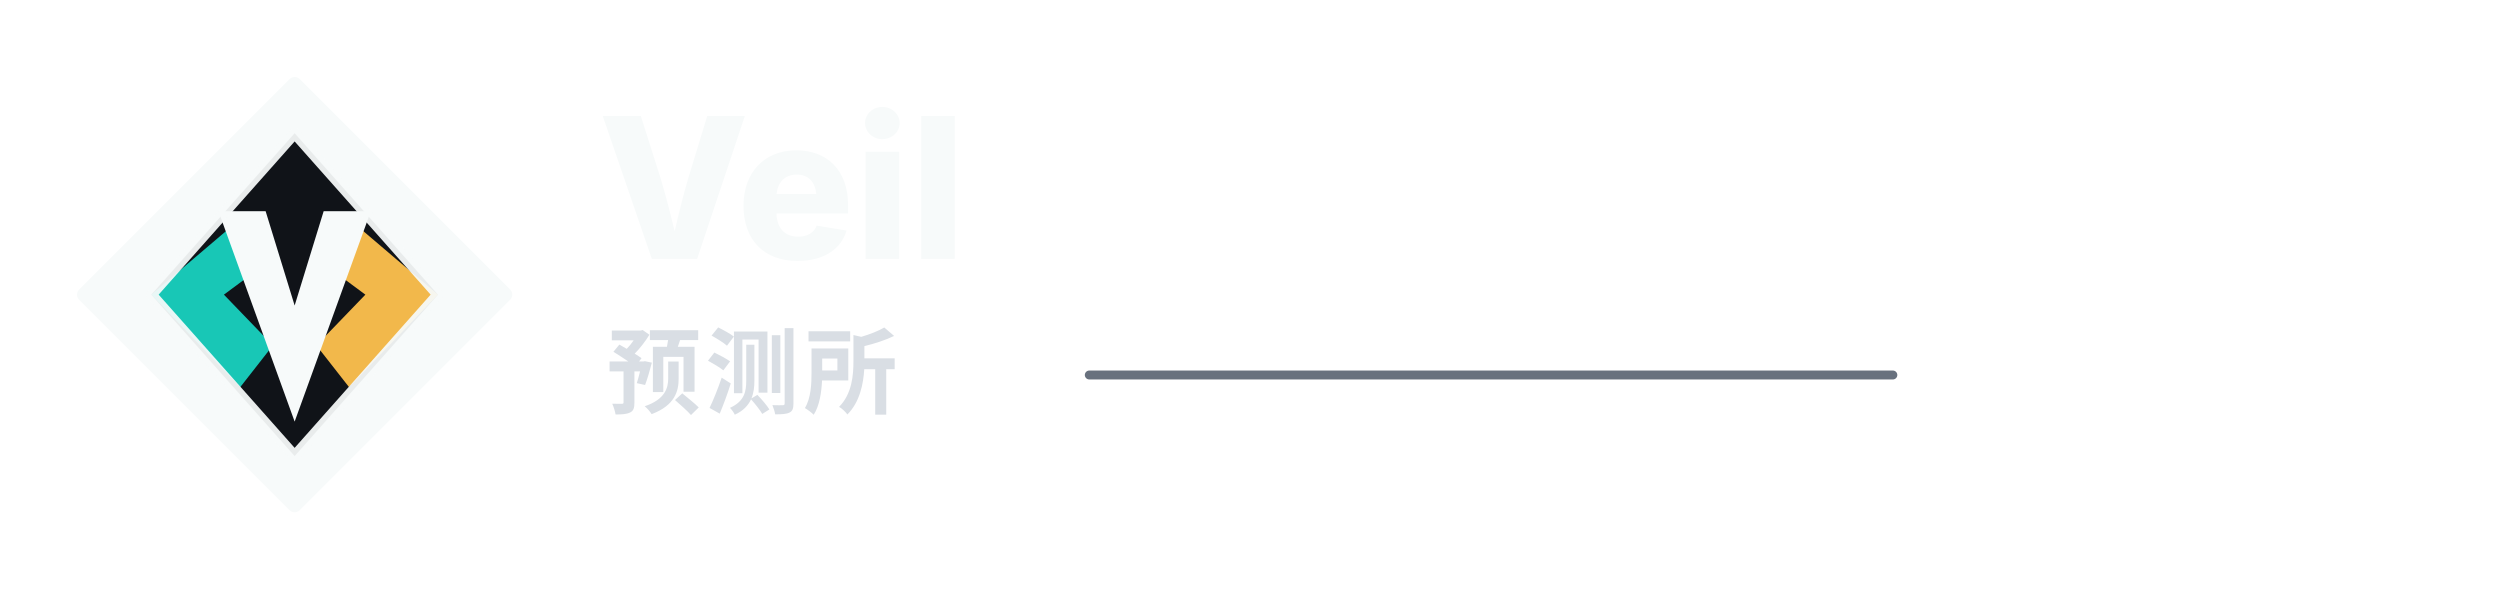
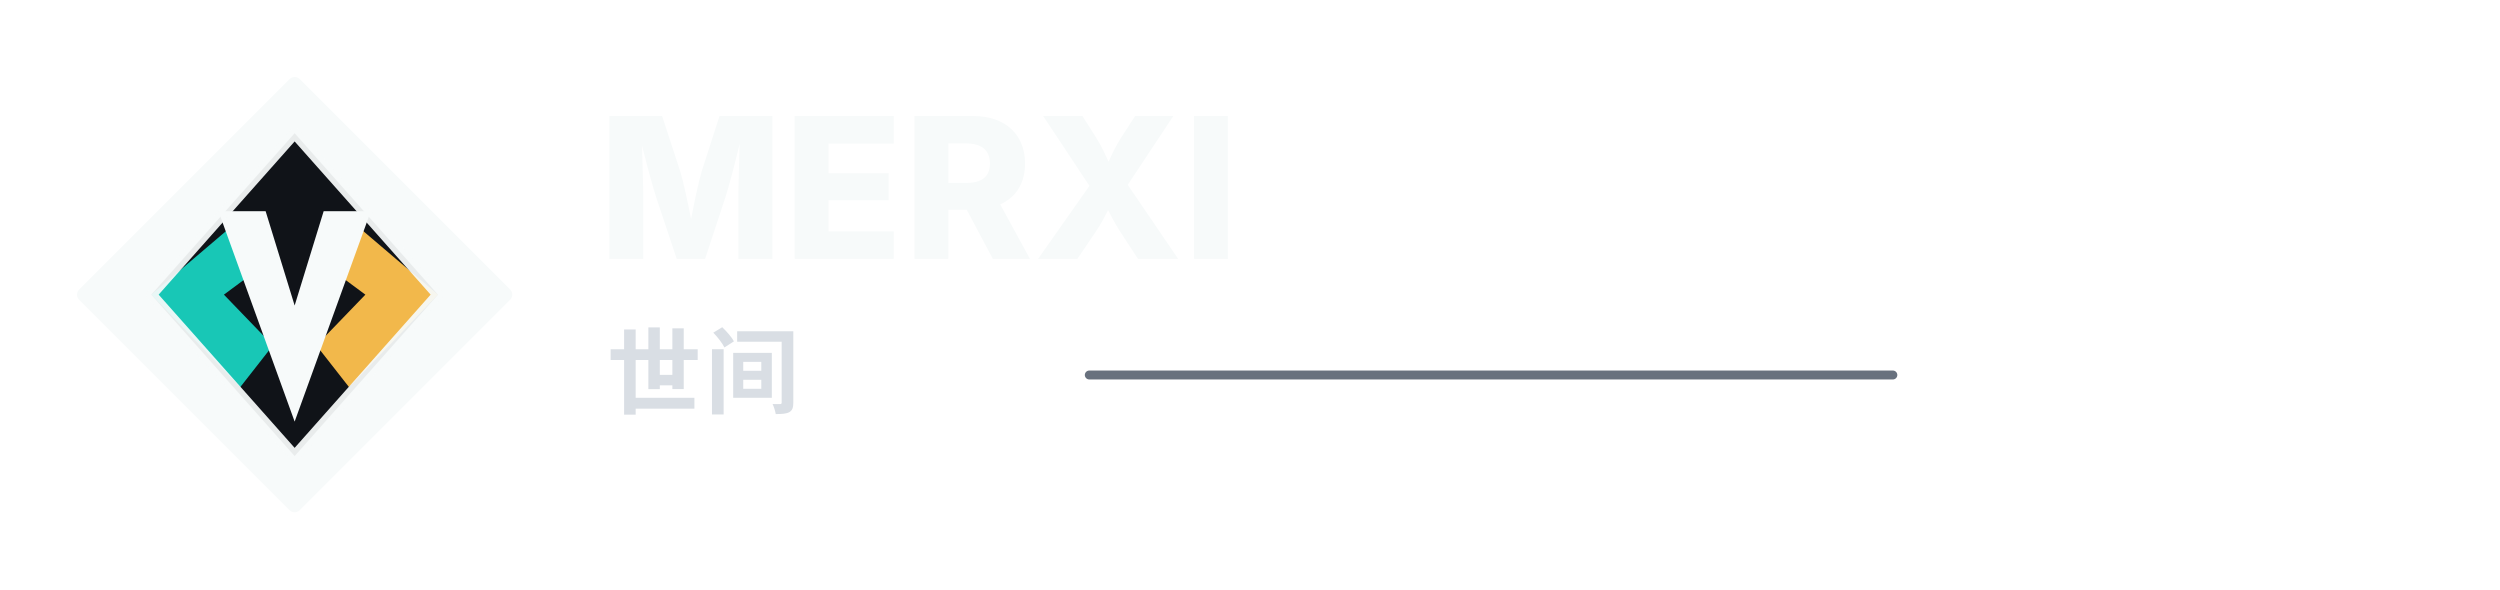
<svg xmlns="http://www.w3.org/2000/svg" viewBox="0 0 560 132" role="img" aria-labelledby="title desc">
  <g transform="translate(14 14) scale(.40625)">
    <path d="M128 12 244 128 128 244 12 128Z" fill="#F7FAFA" />
    <path d="M128 39 207 128 128 217 49 128Z" fill="#101318" />
    <path d="M49 128 96 88 116 108 89 128 116 156 98 179Z" fill="#18C7B6" />
    <path d="M207 128 160 88 140 108 167 128 140 156 158 179Z" fill="#F2B84B" />
    <path d="M86 82h26l16 52 16-52h26l-42 116Z" fill="#F7FAFA" />
    <path d="M128 39 207 128 128 217 49 128Z" fill="none" stroke="#F7FAFA" stroke-width="6" stroke-linejoin="round" opacity=".94" />
    <path d="M128 12 244 128 128 244 12 128Z" fill="none" stroke="#F7FAFA" stroke-width="8" stroke-linejoin="round" />
  </g>
-   <text x="134" y="58" fill="#F7FAFA" font-family="Inter, Geist, Arial, sans-serif" font-size="44" font-weight="760" letter-spacing="0">Veil</text>
-   <text x="136" y="91" fill="#D9DEE4" font-family="'Noto Sans SC', 'PingFang SC', 'Microsoft YaHei', sans-serif" font-size="21" font-weight="650" letter-spacing="1">预测所</text>
+   <text x="134" y="58" fill="#F7FAFA" font-family="Inter, Geist, Arial, sans-serif" font-size="44" font-weight="760" letter-spacing="0">MERXI</text>
+   <text x="136" y="91" fill="#D9DEE4" font-family="'Noto Sans SC', 'PingFang SC', 'Microsoft YaHei', sans-serif" font-size="21" font-weight="650" letter-spacing="1">世间</text>
  <path d="M244 84h180" stroke="#68717E" stroke-width="2" stroke-linecap="round" />
</svg>
